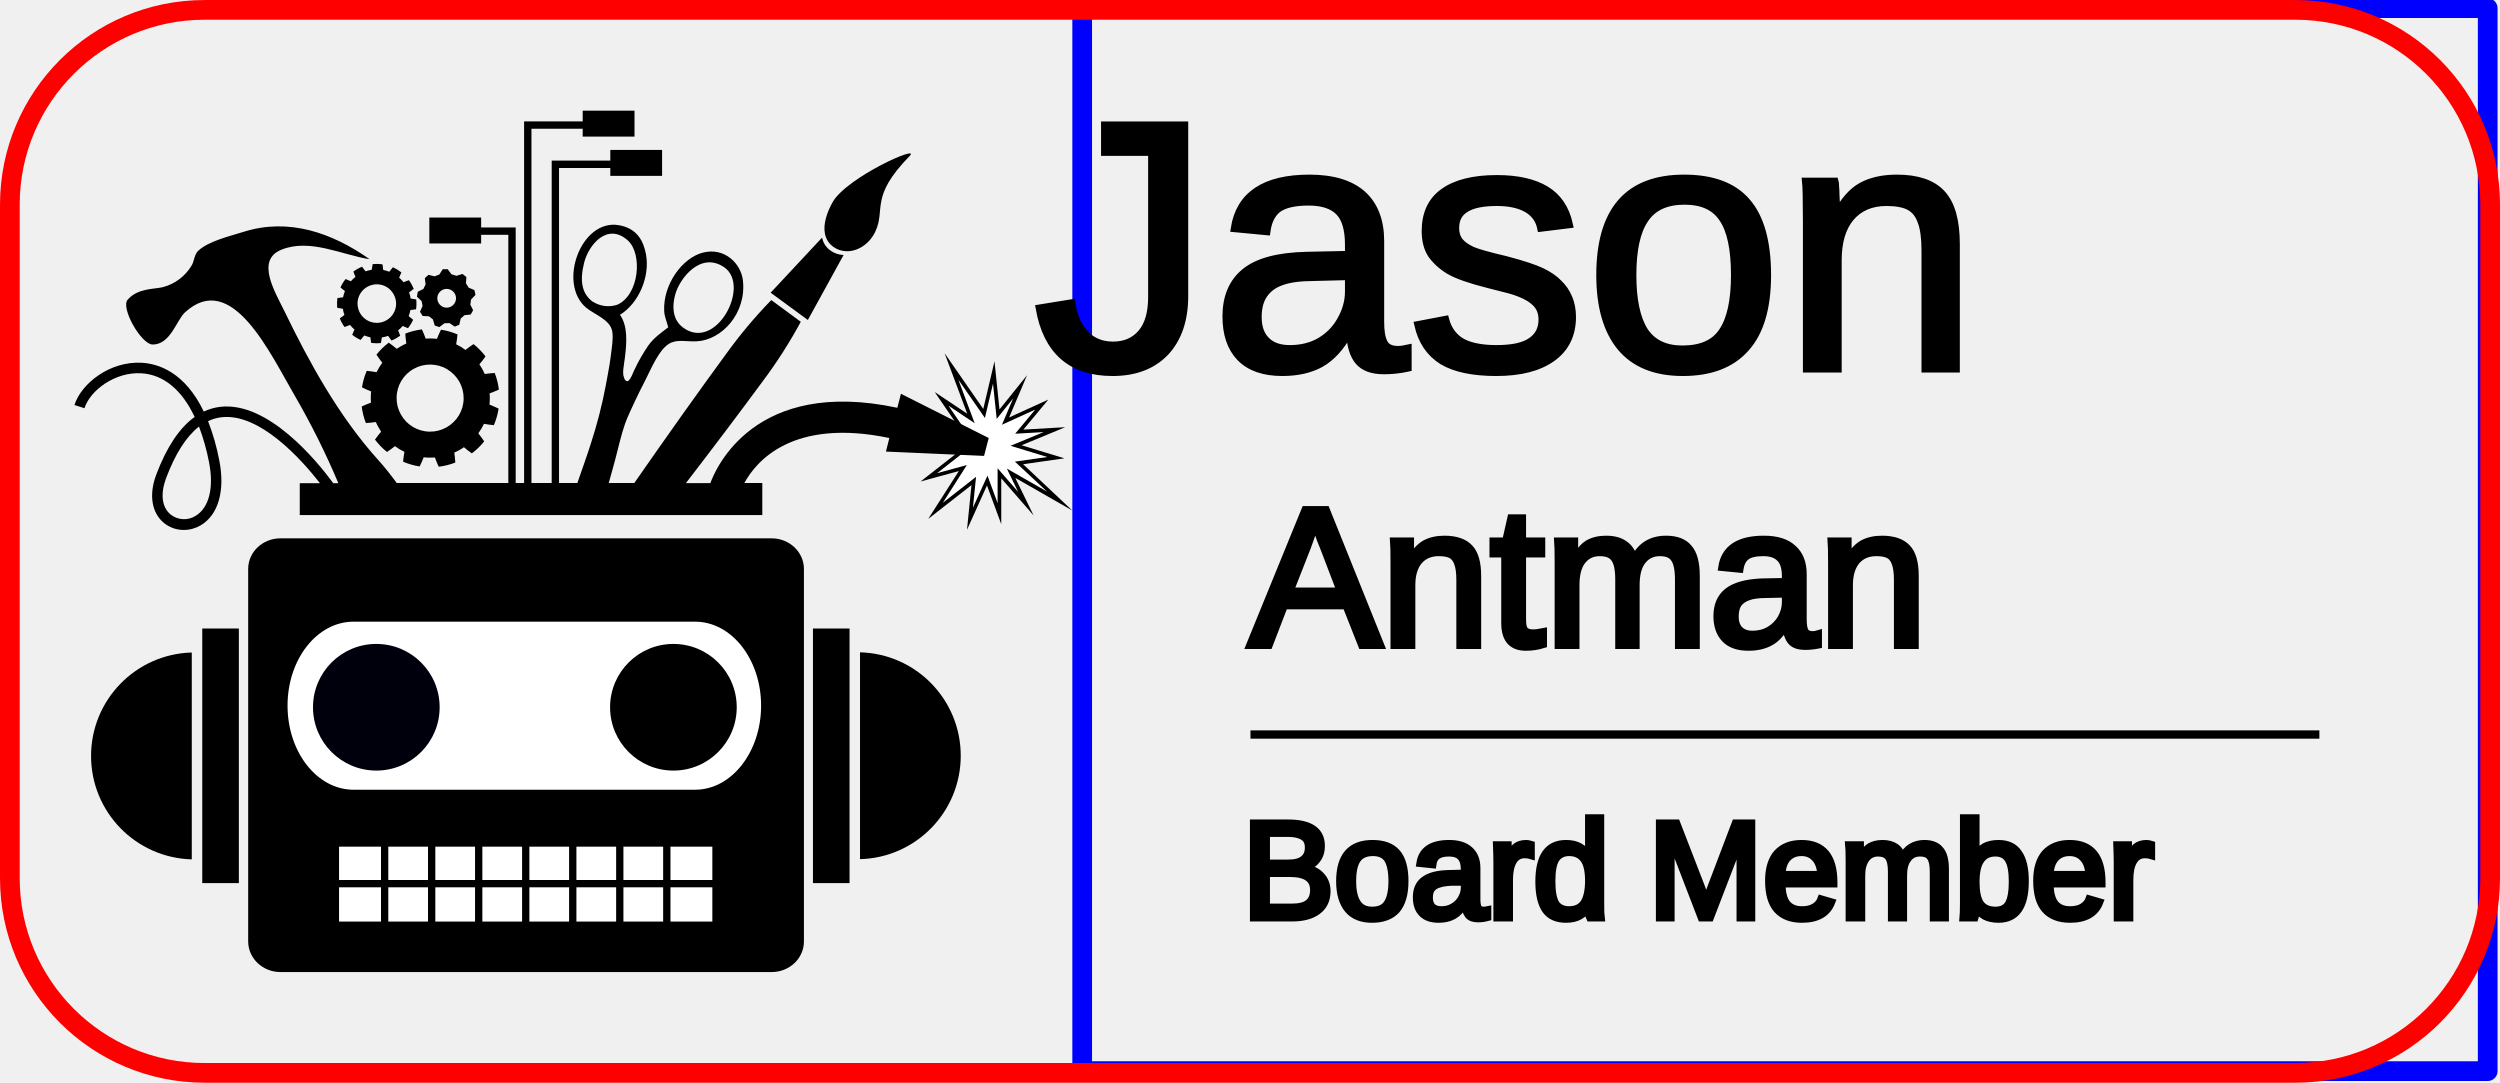
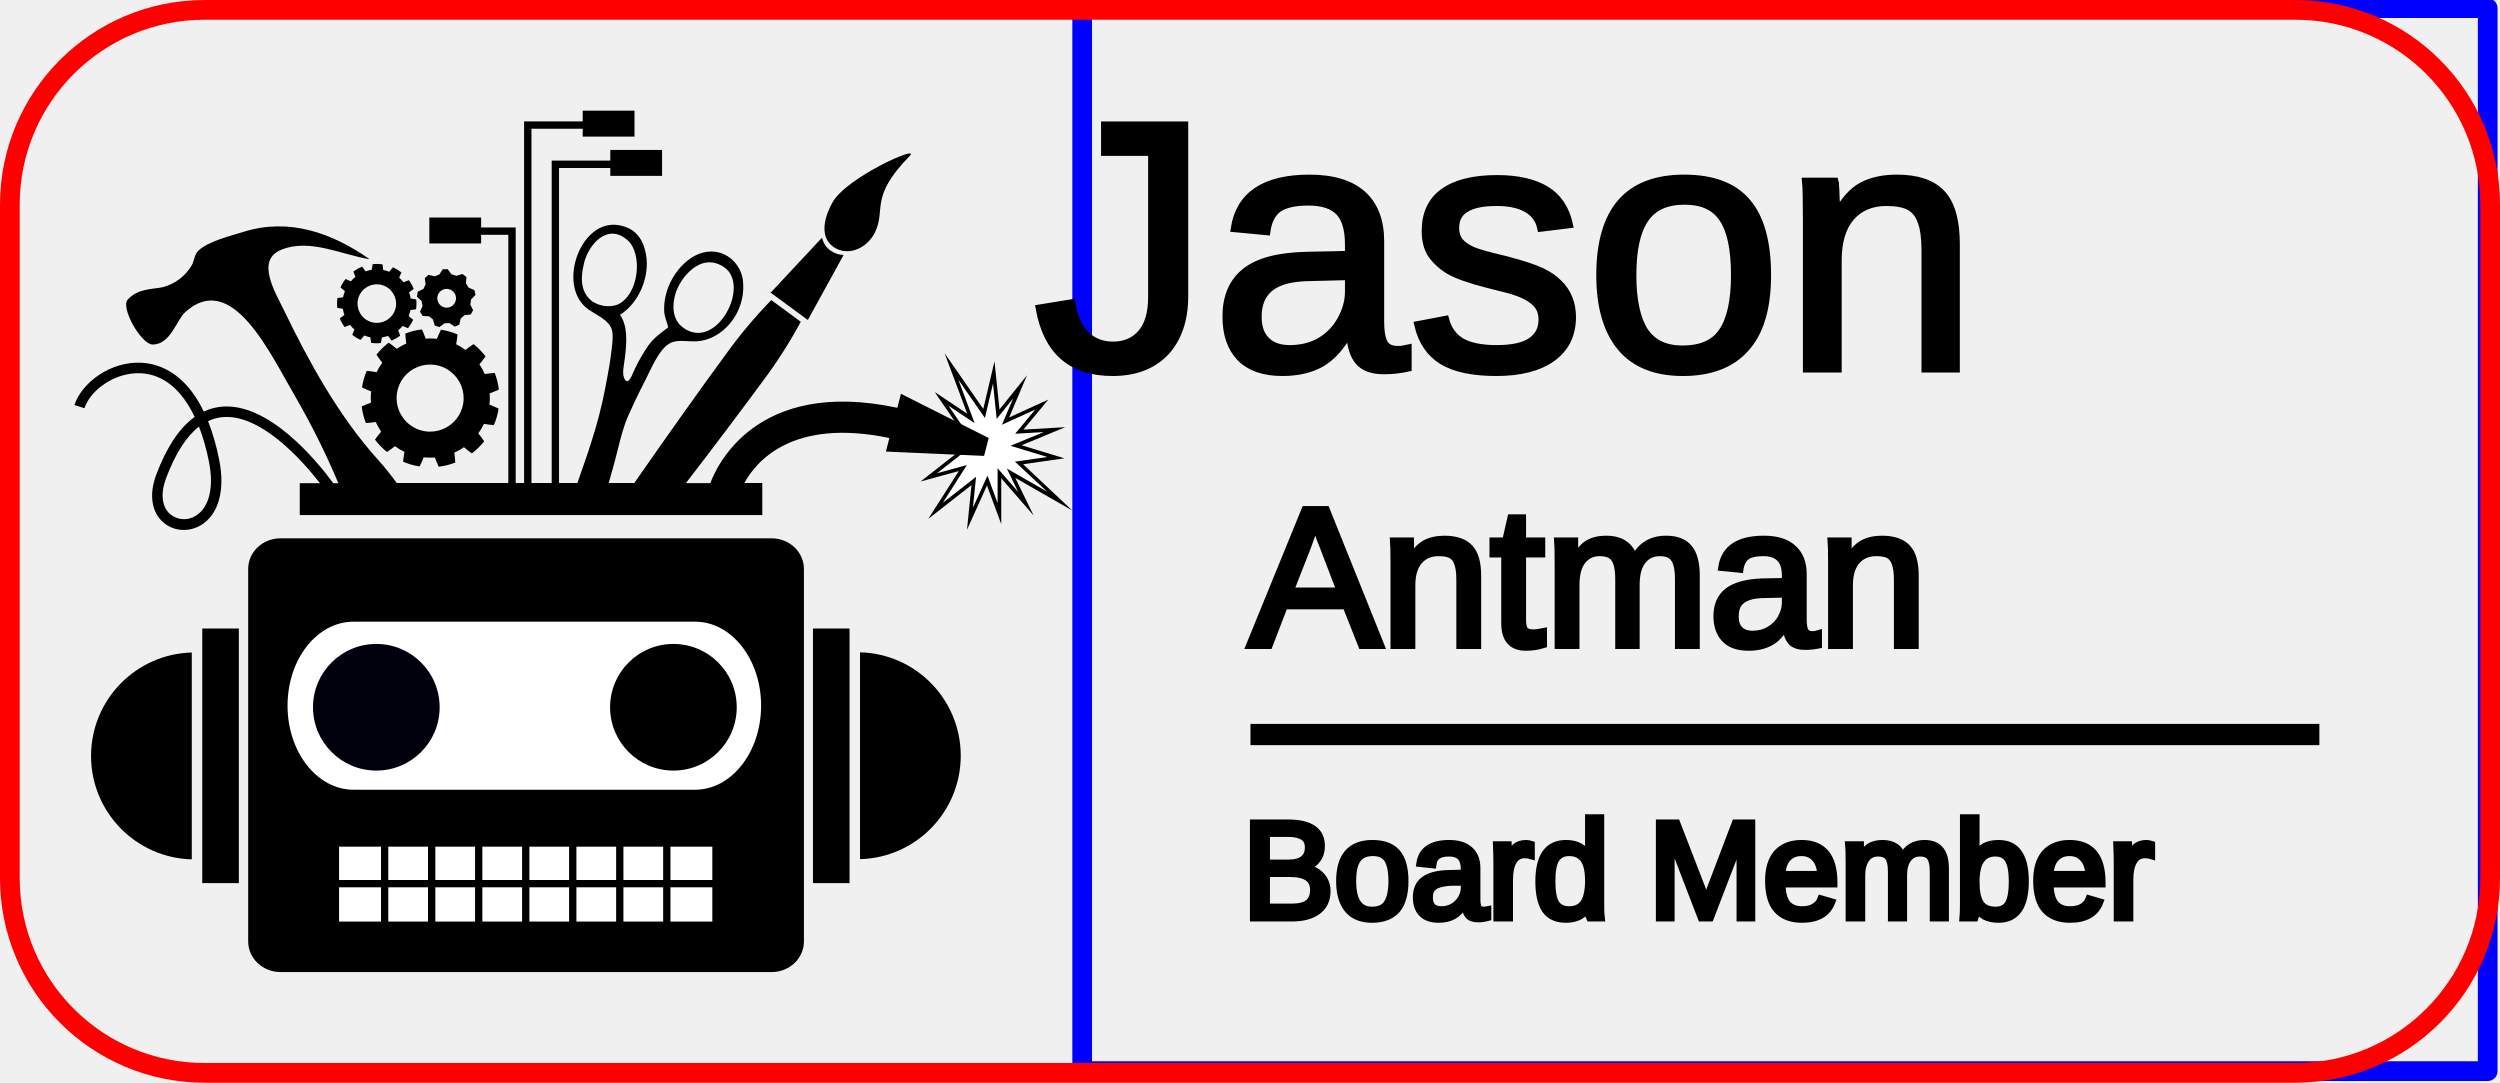
<svg xmlns="http://www.w3.org/2000/svg" width="3.528in" height="1.528in" viewBox="0 0 89.606 38.806" version="1.1" id="svg1" xml:space="preserve">
  <defs id="defs1">
    <style id="style1562">.cls-1{fill:#0087a9;}.cls-2{fill:#fff;}.cls-3,.cls-4{fill:#b8d659;}.cls-3{fill-rule:evenodd;}</style>
  </defs>
  <g id="layer1" transform="translate(-24.87586,-24.51234)">
    <rect style="display:inline;opacity:0.999;fill:none;fill-rule:evenodd;stroke:#0000ff;stroke-width:0.706;stroke-linecap:round;stroke-linejoin:round;stroke-dasharray:none;stroke-opacity:1" id="rect2" width="50.377" height="38.1" x="63.664" y="24.803" ry="0" />
    <rect style="opacity:0.999;fill:none;fill-rule:evenodd;stroke:#ff0000;stroke-width:0.706;stroke-linecap:round;stroke-linejoin:round;stroke-dasharray:none;stroke-opacity:1" id="rect1" width="88.9" height="38.1" x="25.229" y="24.865" ry="6.98" />
    <g id="g1" transform="matrix(0.1004754,0,0,0.1004754,27.5438,28.47859)">
      <rect class="cls-1" x="45.6" y="184.72" width="13.05" height="90.82" id="rect1592" style="fill:#000000;fill-opacity:1" />
      <path class="cls-1" d="M 248.73,152.55 H 73.49 c -6.36,0 -11.51,4.89 -11.51,10.91 v 132.89 c 0,6 5.15,10.92 11.51,10.92 h 175.24 c 6.35,0 11.5,-4.89 11.5,-10.92 V 163.46 c 0,-6 -5.15,-10.91 -11.5,-10.91" id="path1594" style="fill:#000000;fill-opacity:1" />
      <path class="cls-2" d="m 244.95,212.23 c 0,16.54 -10.54,30 -23.54,30 H 99.56 c -13,0 -23.54,-13.42 -23.54,-30 0,-16.58 10.54,-29.95 23.54,-29.95 h 121.85 c 13,0 23.54,13.41 23.54,29.95" id="path1596" />
      <path class="cls-3" d="m 130.28,212.81 a 22.59,22.59 0 1 1 -22.58,-22.59 22.59,22.59 0 0 1 22.58,22.59" id="path1598" style="fill:#00000d;fill-opacity:1" />
      <path class="cls-3" d="m 236.26,212.81 a 22.59,22.59 0 1 1 -22.58,-22.59 22.59,22.59 0 0 1 22.58,22.59" id="path1600" style="fill:#000000;fill-opacity:1" />
      <rect class="cls-2" x="128.74" y="277.04" width="14.17" height="12.22" id="rect1602" />
      <rect class="cls-2" x="111.96" y="262.54" width="14.17" height="11.89" id="rect1604" />
      <rect class="cls-2" x="111.96" y="277.04" width="14.17" height="12.22" id="rect1606" />
      <rect class="cls-2" x="128.74" y="262.54" width="14.17" height="11.89" id="rect1608" />
      <rect class="cls-2" x="179.07" y="262.54" width="14.17" height="11.89" id="rect1610" />
      <rect class="cls-2" x="212.62" y="262.54" width="14.94" height="11.89" id="rect1612" />
      <rect class="cls-2" x="162.29" y="262.54" width="14.17" height="11.89" id="rect1614" />
      <rect class="cls-2" x="145.52" y="262.54" width="14.17" height="11.89" id="rect1616" />
      <rect class="cls-2" x="179.07" y="277.04" width="14.17" height="12.22" id="rect1618" />
      <rect class="cls-2" x="94.4" y="277.04" width="14.96" height="12.22" id="rect1620" />
      <rect class="cls-2" x="212.62" y="277.04" width="14.94" height="12.22" id="rect1622" />
      <rect class="cls-2" x="94.4" y="262.54" width="14.96" height="11.89" id="rect1624" />
      <rect class="cls-2" x="145.52" y="277.04" width="14.17" height="12.22" id="rect1626" />
      <rect class="cls-2" x="195.84" y="262.54" width="14.17" height="11.89" id="rect1628" />
      <rect class="cls-2" x="162.29" y="277.04" width="14.17" height="12.22" id="rect1630" />
      <rect class="cls-2" x="195.84" y="277.04" width="14.17" height="12.22" id="rect1632" />
      <path class="cls-4" d="m 5.93,230.18 a 36.91,36.91 0 0 0 35.93,36.89 v -73.79 a 36.92,36.92 0 0 0 -35.93,36.9" id="path1634" style="fill:#000000;fill-opacity:1" />
      <rect class="cls-1" x="263.45" y="184.72" width="13.05" height="90.82" id="rect1636" style="fill:#000000;fill-opacity:1" />
      <path class="cls-4" d="M 316.17,230.1 A 36.9,36.9 0 0 0 280.24,193.21 V 267 a 36.92,36.92 0 0 0 35.93,-36.9" id="path1638" style="fill:#000000;fill-opacity:1" />
      <path class="cls-4" d="m 111.49,121.73 a 24.09,24.09 0 0 1 -4.28,-4.4 c 0.67,-1 1.43,-1.92 2.19,-2.82 a 19.49,19.49 0 0 1 -1,-1.68 17.14,17.14 0 0 1 -0.88,-1.77 c -1.16,0.17 -2.35,0.29 -3.55,0.37 a 23.78,23.78 0 0 1 -1.49,-5.93 q 1.65,-0.75 3.3,-1.35 a 18.71,18.71 0 0 1 -0.06,-2 16.28,16.28 0 0 1 0.12,-2 c -1.1,-0.44 -2.21,-0.92 -3.26,-1.45 a 24.15,24.15 0 0 1 1.69,-5.9 c 1.19,0.12 2.34,0.27 3.52,0.48 l 0.93,-1.74 1.1,-1.64 c -0.76,-0.94 -1.43,-1.88 -2.09,-2.87 a 24,24 0 0 1 4.39,-4.28 c 1,0.67 1.92,1.42 2.83,2.19 a 17.91,17.91 0 0 1 1.67,-1 16.19,16.19 0 0 1 1.77,-0.88 c -0.17,-1.16 -0.29,-2.35 -0.36,-3.55 a 23.78,23.78 0 0 1 5.93,-1.49 c 0.5,1.09 0.95,2.2 1.35,3.3 a 18.44,18.44 0 0 1 2,-0.06 18.78,18.78 0 0 1 2,0.12 c 0.43,-1.1 0.92,-2.21 1.45,-3.26 a 24.2,24.2 0 0 1 5.89,1.69 c -0.11,1.19 -0.26,2.34 -0.48,3.52 l 1.74,0.93 1.58,1.09 c 0.94,-0.75 1.88,-1.43 2.88,-2.09 a 24.71,24.71 0 0 1 4.28,4.39 c -0.68,1 -1.43,1.92 -2.19,2.82 a 21.95,21.95 0 0 1 1.92,3.46 c 1.16,-0.18 2.34,-0.3 3.54,-0.37 a 23.78,23.78 0 0 1 1.49,5.93 q -1.64,0.75 -3.3,1.35 a 18.44,18.44 0 0 1 0.06,2 16.44,16.44 0 0 1 -0.12,2 c 1.1,0.43 2.22,0.92 3.27,1.44 a 24.62,24.62 0 0 1 -1.7,5.9 c -1.19,-0.11 -2.34,-0.26 -3.52,-0.48 l -0.93,1.74 -1.09,1.65 c 0.75,0.93 1.42,1.87 2.09,2.87 a 24.43,24.43 0 0 1 -4.4,4.28 c -1,-0.68 -1.92,-1.43 -2.82,-2.2 a 17.4,17.4 0 0 1 -1.68,1.05 17.06,17.06 0 0 1 -1.77,0.87 c 0.17,1.17 0.29,2.35 0.37,3.55 a 23.78,23.78 0 0 1 -5.93,1.49 q -0.75,-1.63 -1.35,-3.3 a 18.63,18.63 0 0 1 -2,0.06 16.28,16.28 0 0 1 -2,-0.12 c -0.43,1.1 -0.92,2.22 -1.45,3.27 a 24.62,24.62 0 0 1 -5.9,-1.7 c 0.12,-1.19 0.27,-2.34 0.48,-3.52 l -1.74,-0.92 -1.64,-1.1 c -0.94,0.75 -1.87,1.42 -2.87,2.09 m 21.58,-29.51 a 12.25,12.25 0 0 0 -6,-1.69 11.83,11.83 0 0 0 -6,1.52 11.85,11.85 0 0 0 -6.12,10.27 11.74,11.74 0 0 0 1.51,6 11.9,11.9 0 0 0 10.26,6.14 11.94,11.94 0 0 0 6,-1.51 11.9,11.9 0 0 0 6.14,-10.26 12,12 0 0 0 -1.51,-6 12.23,12.23 0 0 0 -4.3,-4.45" id="path1640" style="fill:#000000;fill-opacity:1" />
      <path class="cls-4" d="M 96.38,77.19 A 14,14 0 0 1 94.66,74.1 c 0.52,-0.43 1.09,-0.84 1.65,-1.23 a 10.51,10.51 0 0 1 -0.33,-1.09 c -0.07,-0.37 -0.18,-0.74 -0.22,-1.12 -0.67,-0.08 -1.34,-0.19 -2,-0.33 a 13.75,13.75 0 0 1 0.07,-3.51 c 0.68,-0.11 1.36,-0.2 2,-0.25 a 10.56,10.56 0 0 1 0.27,-1.11 9.6,9.6 0 0 1 0.39,-1.11 C 95.95,63.94 95.4,63.5 94.9,63.05 a 14.06,14.06 0 0 1 1.83,-3 c 0.65,0.25 1.26,0.5 1.88,0.8 l 0.78,-0.83 0.86,-0.74 c -0.28,-0.63 -0.51,-1.26 -0.73,-1.91 a 13.91,13.91 0 0 1 3.09,-1.71 c 0.43,0.52 0.85,1.08 1.23,1.64 a 10.45,10.45 0 0 1 1.09,-0.32 10.59,10.59 0 0 1 1.12,-0.23 c 0.08,-0.67 0.19,-1.34 0.33,-2 a 13.83,13.83 0 0 1 3.52,0.07 c 0.11,0.68 0.19,1.36 0.25,2 a 8.76,8.76 0 0 1 1.1,0.26 8.6,8.6 0 0 1 1.08,0.37 19.75,19.75 0 0 1 1.3,-1.6 14.67,14.67 0 0 1 3,1.83 c -0.24,0.65 -0.5,1.26 -0.8,1.88 l 0.83,0.78 0.75,0.86 c 0.63,-0.28 1.25,-0.51 1.91,-0.73 a 14.32,14.32 0 0 1 1.71,3.09 c -0.52,0.43 -1.09,0.85 -1.65,1.24 a 8.07,8.07 0 0 1 0.33,1.09 10.37,10.37 0 0 1 0.22,1.11 c 0.67,0.08 1.34,0.19 2,0.33 a 13.39,13.39 0 0 1 -0.07,3.52 c -0.68,0.11 -1.36,0.19 -2,0.25 a 9.81,9.81 0 0 1 -0.27,1.1 10.52,10.52 0 0 1 -0.36,1.08 c 0.54,0.41 1.09,0.85 1.59,1.3 a 14,14 0 0 1 -1.83,3 18.29,18.29 0 0 1 -1.88,-0.8 l -0.78,0.83 -0.86,0.75 c 0.28,0.63 0.51,1.25 0.73,1.91 a 13.91,13.91 0 0 1 -3.09,1.71 c -0.43,-0.52 -0.85,-1.09 -1.23,-1.65 a 8.53,8.53 0 0 1 -1.09,0.33 10.55,10.55 0 0 1 -1.12,0.22 c -0.08,0.67 -0.19,1.35 -0.33,2 a 13.3,13.3 0 0 1 -3.51,-0.07 c -0.12,-0.68 -0.2,-1.36 -0.26,-2 -0.37,0 -0.73,-0.18 -1.1,-0.26 a 10.58,10.58 0 0 1 -1.08,-0.37 19.6,19.6 0 0 1 -1.3,1.59 13.84,13.84 0 0 1 -3,-1.83 c 0.24,-0.64 0.5,-1.26 0.8,-1.88 l -0.83,-0.78 -0.74,-0.85 c -0.64,0.27 -1.26,0.5 -1.91,0.72 m 16.43,-13.11 a 7.06,7.06 0 0 0 -3.05,-1.84 6.87,6.87 0 0 0 -3.57,-0.07 7,7 0 0 0 -3.13,1.72 6.93,6.93 0 0 0 -1.83,3 6.76,6.76 0 0 0 -0.07,3.57 6.83,6.83 0 0 0 4.77,5 6.82,6.82 0 0 0 3.56,0.06 7.09,7.09 0 0 0 3.13,-1.71 7,7 0 0 0 1.83,-3 6.76,6.76 0 0 0 0.07,-3.57 7,7 0 0 0 -1.71,-3.12" id="path1642" style="fill:#000000;fill-opacity:1" />
      <polygon class="cls-2" points="348.67,131.95 342.49,145.56 343.85,132.08 330.23,142.72 339.95,127.46 327.83,130.77 339.52,121.62 324.58,118.35 337.46,117.98 326.88,111.18 339.41,113.13 332.37,102.79 342.83,109.77 335.88,91.23 347.51,108 350.97,93.38 352.52,108.28 360.38,98.47 355.19,110.72 368.15,104.81 360.12,114.48 372.67,113.76 358.94,119.44 373.15,123.78 359.99,125.65 374.44,139.26 357.11,129.33 362.4,140.18 352.98,129.35 353.03,143.74 " id="polygon1644" transform="translate(-23.03)" />
      <path class="cls-4" d="m 318.4,149.5 1.6,-15.94 -15.43,12.06 10.92,-17.07 -13.64,3.72 13.16,-10.3 -18.82,-4.12 16.12,-0.47 -11.41,-7.33 14.11,2.19 -8.13,-11.89 11.61,7.74 -8.09,-21.59 13.81,19.9 4,-17 1.78,17.18 9.84,-12.23 -6.4,15.08 14,-6.39 -8.91,10.72 14.93,-0.86 -15.58,6.45 15.29,4.66 -14.74,2.1 17.52,16.5 -20.32,-11.63 6.55,13.42 -11.55,-13.27 v 16.35 l -5.09,-13.79 z m 3.23,-18.89 -1.11,11 5.19,-11.42 3.61,9.8 v -12.43 l 7.3,8.38 -4,-8.27 14.35,8.21 -11.48,-10.69 11.57,-1.65 -13.13,-4 11.82,-4.89 -10.17,0.58 7.16,-8.61 -11.87,5.41 4,-9.41 -5.88,7.33 -1.31,-12.6 -2.89,12.26 -9.46,-13.63 5.81,15.5 -9.34,-6.24 6,8.79 -10.96,-1.68 9.74,6.26 -9.63,0.28 11,2.42 -10.21,8 10.61,-2.9 -8.57,13.46 z" id="path1646" style="fill:#000000;fill-opacity:1" />
      <path class="cls-4" d="m 141.49,67.35 1.56,-1.64 -0.36,-1.71 -2.08,-0.89 -0.94,-1.53 0.15,-2.25 -1.38,-1.09 -2.17,0.66 -1.78,-0.55 -1.34,-1.82 h -1.75 l -1.23,1.9 -1.67,0.66 -2.2,-0.54 -1.31,1.17 0.28,2.24 -0.78,1.62 -2,1 -0.31,1.77 1.65,1.54 0.36,1.76 -0.91,2.07 0.93,1.5 2.28,0.13 1.4,1.12 0.64,2.17 1.66,0.55 1.81,-1.36 1.79,-0.06 1.89,1.26 1.61,-0.68 0.5,-2.21 1.35,-1.19 2.24,-0.25 0.84,-1.54 -1,-2 z m -10.61,2.3 a 3.34,3.34 0 1 1 4.65,-0.84 3.33,3.33 0 0 1 -4.69,0.84 z" id="path1648" style="fill:#000000;fill-opacity:1" />
      <path class="cls-4" d="m 294.84,100.98 -1.29,5 c -50.9,-10.88 -64.81,21.65 -66.7,26.88 h -8.72 c 10.17,-13.22 19.69,-25.85 27.26,-36.15 A 170.4,170.4 0 0 0 259.11,75.3 l -10.52,-7.75 a 171.41,171.41 0 0 0 -16.31,19.49 c -9.2,12.54 -20.8,28.85 -32.56,45.78 h -9.13 c 0.83,-2.89 1.64,-5.79 2.4,-8.67 1.12,-4.21 2.09,-8.74 3.48,-12.62 0.85,-2.38 2.42,-5.63 3.66,-8.3 1.16,-2.51 2.29,-4.63 3.59,-7.23 2.29,-4.58 4.84,-10.66 8.36,-12.84 2.8,-1.74 6.1,-0.73 9.81,-0.89 9,-0.38 17.94,-10 16.57,-21.79 -0.69,-5.88 -6.5,-11.9 -14.36,-9.83 -7.23,1.9 -14.17,11.26 -13.72,20.82 0.1,2 0.79,3.27 1.45,5.8 -2.43,1.9 -5.1,3.64 -7.18,6.59 a 62.42,62.42 0 0 0 -4.82,8.42 c -0.89,1.82 -1.13,3.12 -2.38,4.21 -1.14,0 -1.23,-0.94 -1.43,-1.38 -0.67,-1.48 0.07,-4.72 0.36,-7.09 0.69,-5.67 1,-11.25 -1.76,-15.2 6.79,-4.25 10.7,-13.66 9.28,-21.51 -0.86,-4.71 -3.11,-9.36 -9.74,-10.48 -13.41,-2.26 -21.82,20.62 -11.73,29.34 2.92,2.53 8.64,4.25 9.42,8.53 0.44,2.41 -0.18,6.08 -0.59,9.34 -0.41,3.26 -1.17,6.85 -1.71,9.93 a 163.06,163.06 0 0 1 -5.23,20.45 c -1.52,4.87 -3.3,9.67 -4.91,14.4 h -6.54 V 20.43 h 18.29 v 2.81 h 18.47 V 14 h -18.47 v 3.81 h -20.91 v 115 h -7.22 V 6.43 h 18.28 v 2.81 h 18.48 V 0 h -18.48 v 3.81 h -20.9 v 129 h -3 V 41.66 H 145.08 V 38.1 H 126.6 v 9.25 h 18.48 v -3.07 h 9.7 v 88.54 h -39.8 c -2.12,-2.88 -4.29,-5.65 -6.52,-8.12 -14.23,-15.71 -24.91,-35.34 -33.5,-53.09 -3.28,-6.77 -10.44,-18.2 -1.19,-22 10.16,-4.15 21.44,1.76 31.54,3.38 -13.4,-9.45 -28.9,-14.87 -45,-9.77 -4.79,1.52 -12.48,3.28 -16.17,6.77 -1.37,1.3 -1.49,3.86 -2.26,5.11 a 16.91,16.91 0 0 1 -10.39,7.86 c -3.28,0.77 -8.84,0.32 -12.5,4.45 -2.59,2.92 4.8,15.9 8.87,16 6.36,0.08 8.58,-8.69 11.53,-11.42 16.77,-15.46 30.48,14.79 39.33,29.89 a 274.32,274.32 0 0 1 15.43,31 h -1.82 c -5.88,-8 -23.22,-29.17 -40.25,-27.25 a 19,19 0 0 0 -5.94,1.69 C 39.38,93.26 29.95,90.26 24.05,89.92 12.74,89.26 2.5,97.2 0,104.99 l 3.58,1.14 c 2,-6.32 10.83,-13 20.25,-12.46 7.94,0.45 14.46,5.86 19.06,15.57 -5.42,3.88 -10,10.76 -13.7,20.58 -2.68,7.11 -1.68,13.53 2.65,17.17 a 11.09,11.09 0 0 0 7.17,2.57 11.89,11.89 0 0 0 6.06,-1.67 c 6.28,-3.72 8.74,-12.37 6.6,-23.14 a 79.67,79.67 0 0 0 -4,-14 15,15 0 0 1 4.82,-1.4 c 13.59,-1.54 28.38,14.93 35.09,23.52 h -7.2 v 11.38 h 165 v -11.43 h -6.4 c 4.14,-7.63 17.08,-23.29 51.72,-16.06 l -1.21,4.84 35,1.54 1.66,-6.38 z M 214.34,65.5 c 1.57,-5.7 9.06,-15.38 17.43,-9.66 9.65,6.58 -3,30.48 -14.82,21.4 -2.78,-2.13 -4.18,-6 -2.61,-11.74 m -29.43,2.66 c -3.91,-2.88 -4.74,-7.39 -3.07,-14 1.61,-6.32 8.25,-14.35 15.5,-7.94 5.46,4.82 4.13,19.56 -3.7,23 a 10.21,10.21 0 0 1 -8.73,-1.1 m -136.9,57.26 c 1.82,9.14 0,16.31 -4.83,19.18 a 7.73,7.73 0 0 1 -8.91,-0.54 c -3.11,-2.61 -3.67,-7.34 -1.55,-13 q 4.9,-13 11.71,-18.35 a 77.24,77.24 0 0 1 3.58,12.69" id="path1650" style="fill:#000000;fill-opacity:1" />
      <path class="cls-4" d="m 274.38,51.47 a 8.4,8.4 0 0 1 -4.75,-1.63 7.34,7.34 0 0 1 -2.92,-4.58 l -18.35,19.66 13.27,9.74 z" id="path1652" style="fill:#000000;fill-opacity:1" />
      <path class="cls-4" d="m 270.62,48.5 a 8.38,8.38 0 0 0 4.75,1.63 c 4,0.12 8.24,-2.54 10.35,-7.05 3.73,-8 -2.1,-12.29 12.21,-26.9 4.3,-4.39 -22.44,7.57 -27.44,16.42 -2,3.55 -3.48,7.8 -2.76,11.32 a 7.32,7.32 0 0 0 2.92,4.58" id="path1654" style="fill:#000000;fill-opacity:1" />
    </g>
    <text xml:space="preserve" style="font-size:10.583px;line-height:0;font-family:'Liberation Sans';-inkscape-font-specification:'Liberation Sans';text-align:center;text-decoration:none;text-decoration-line:none;text-decoration-color:#000000;letter-spacing:0px;word-spacing:0px;text-anchor:middle;fill:#000000;stroke:#000000;stroke-width:0.265px;stroke-linecap:butt;stroke-linejoin:miter;stroke-opacity:1;stop-color:#000000" x="89.165" y="37.731" id="text1">
      <tspan id="tspan1" style="font-size:12.7px;line-height:125%;text-align:center;text-anchor:middle;stroke-width:0.265px" x="89.165" y="37.731">Jason</tspan>
      <tspan style="font-size:7.056px;line-height:100%;text-align:center;text-anchor:middle;stroke-width:0.265px" x="89.165" y="47.64" id="tspan2">Antman</tspan>
    </text>
    <text xml:space="preserve" style="font-size:4.939px;line-height:0;font-family:'Liberation Sans';-inkscape-font-specification:'Liberation Sans';text-align:center;text-decoration:none;text-decoration-line:none;text-decoration-color:#000000;letter-spacing:0px;word-spacing:0px;text-anchor:middle;fill:#000000;stroke:#000000;stroke-width:0.265px;stroke-linecap:butt;stroke-linejoin:miter;stroke-opacity:1;stop-color:#000000" x="89.165" y="57.406" id="text1-8">
      <tspan style="font-size:4.939px;line-height:100%;text-align:center;text-anchor:middle;stroke-width:0.265px" x="89.165" y="57.406" id="tspan2-2">Board Member</tspan>
    </text>
-     <path style="fill:none;fill-rule:evenodd;stroke:#000000;stroke-width:0.297px;stroke-linecap:butt;stroke-linejoin:miter;stroke-opacity:1" d="M 69.696,50.838 H 108.008" id="path3" />
+     <path style="fill:none;fill-rule:evenodd;stroke:#000000;stroke-width:0.762;stroke-linecap:butt;stroke-linejoin:miter;stroke-opacity:1;stroke-dasharray:none" d="M 69.696,50.838 H 108.008" id="path3" />
  </g>
</svg>
